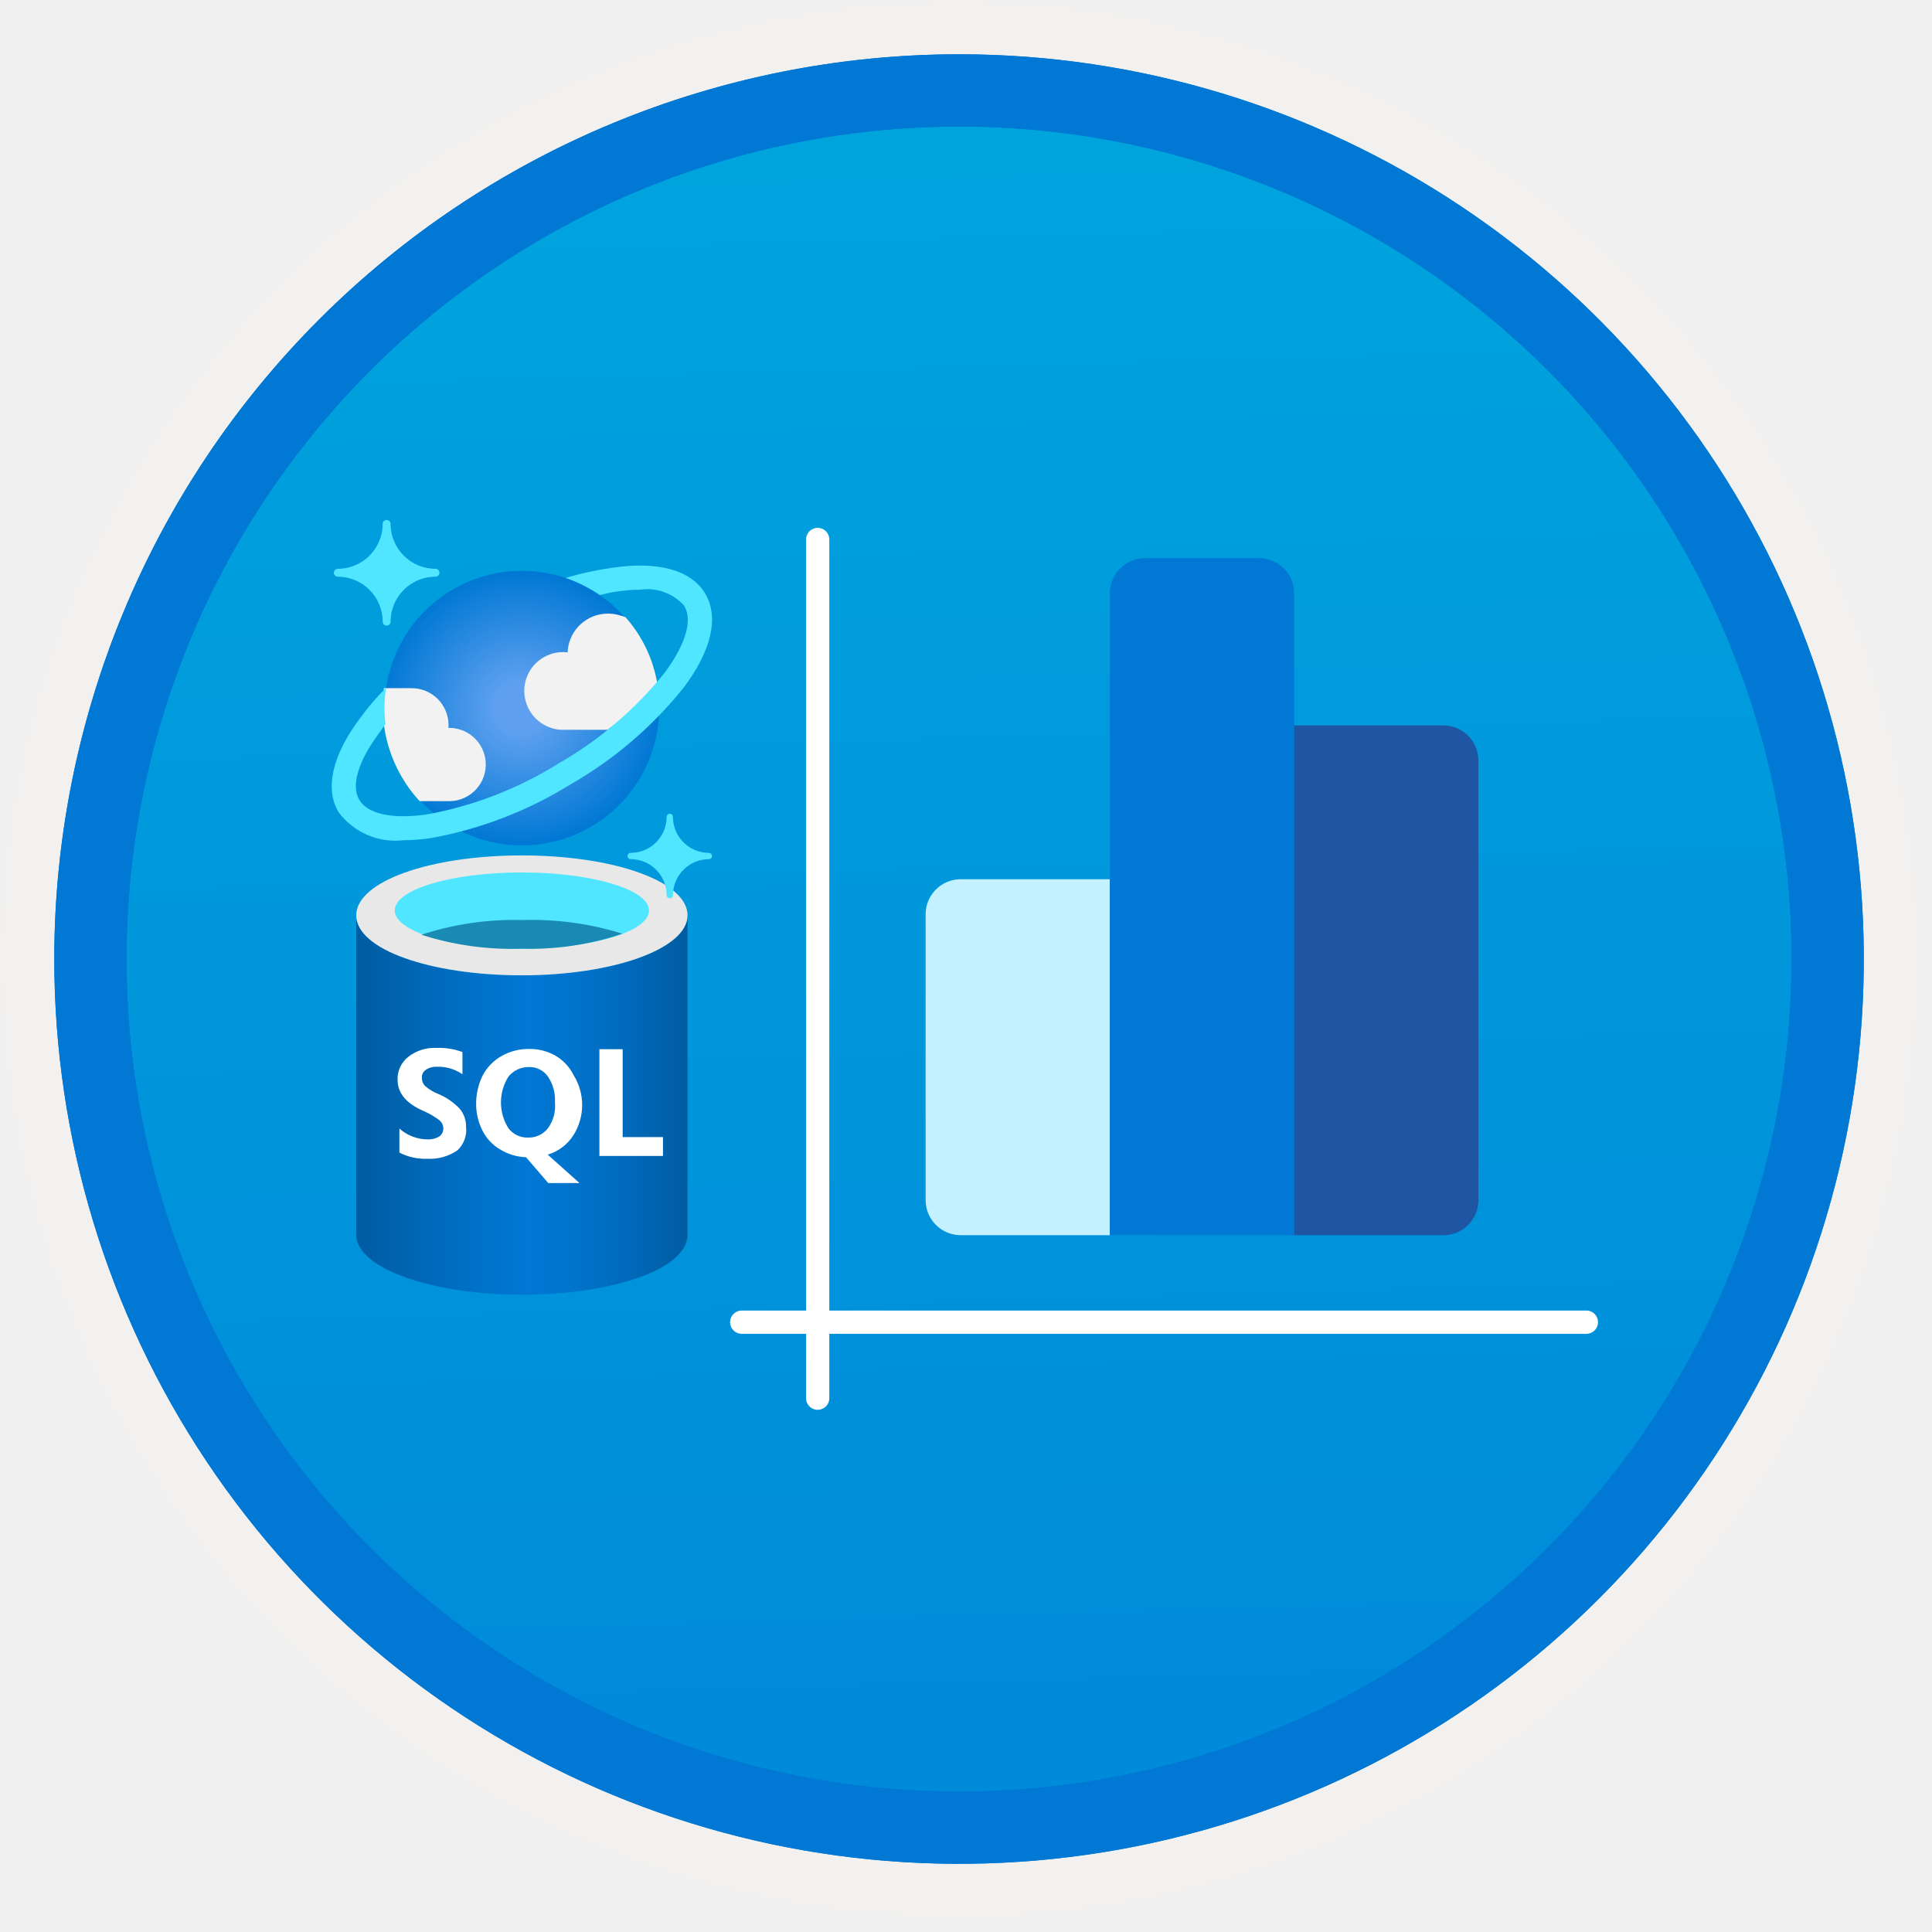
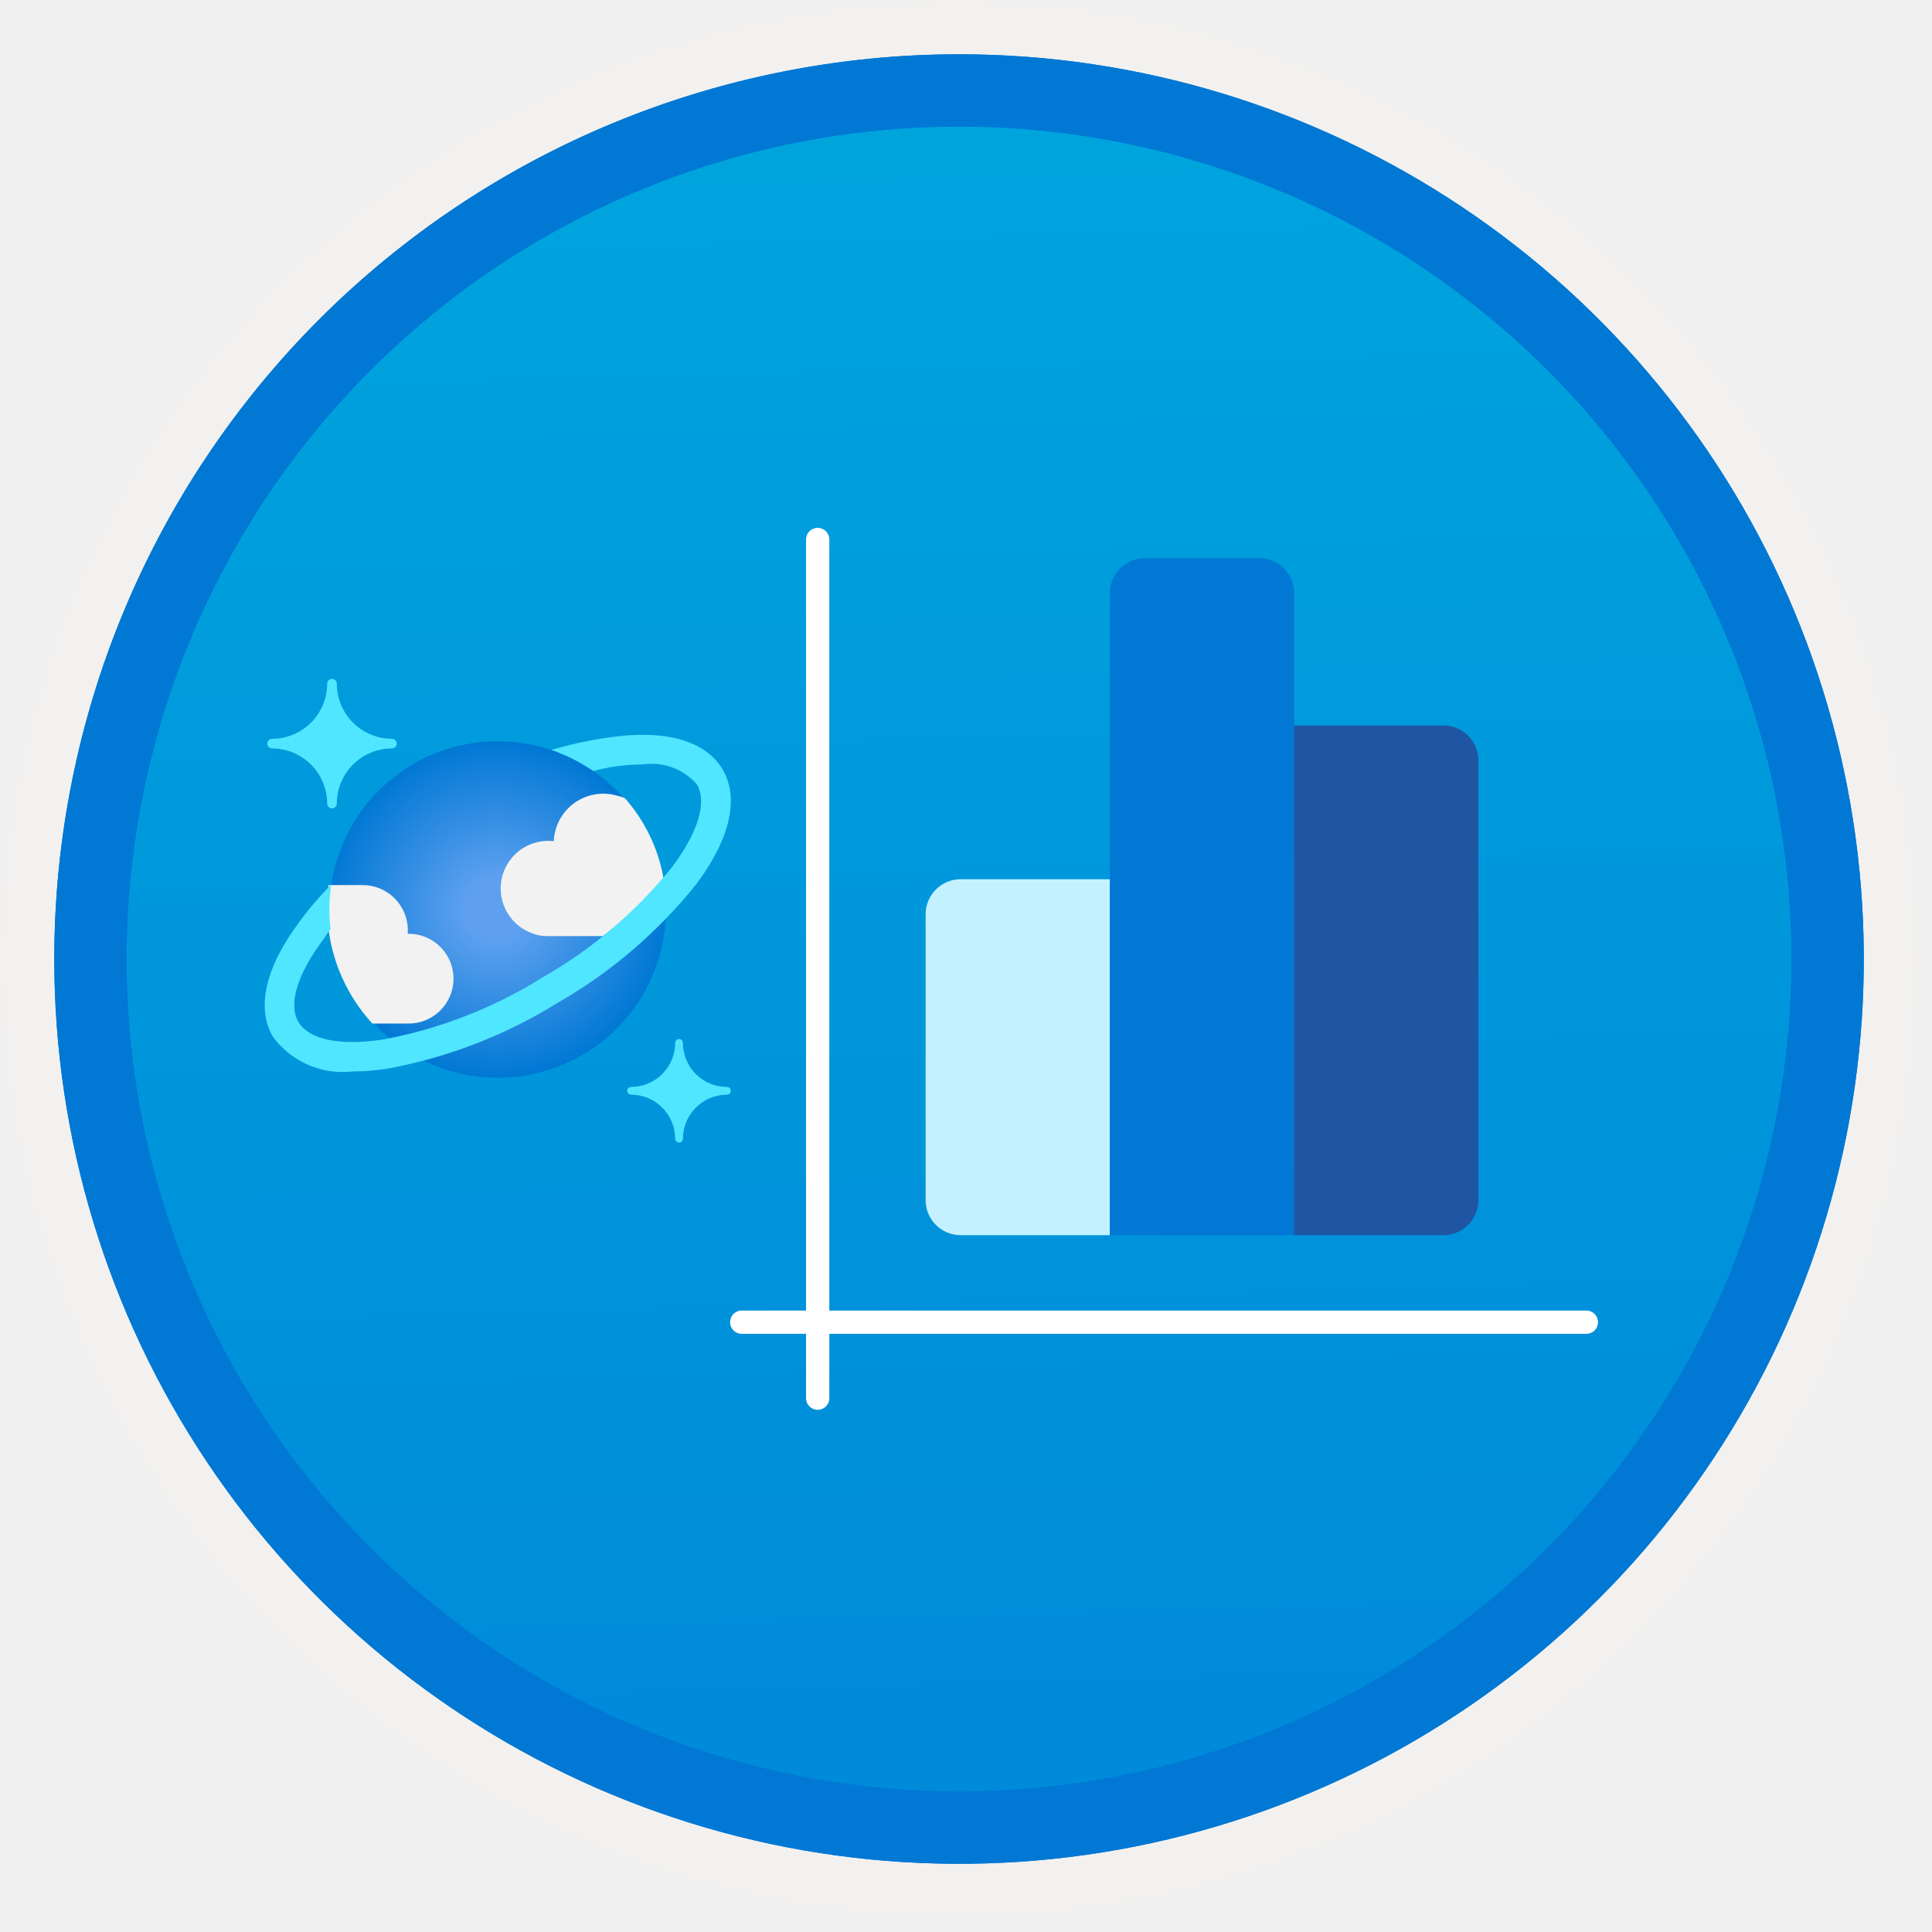
<svg xmlns="http://www.w3.org/2000/svg" width="100" height="100" viewBox="0 0 100 100" fill="none">
-   <g clip-path="url(#clip0_404_859)">
-     <path d="M49.64 96.45C40.382 96.45 31.332 93.704 23.634 88.561C15.936 83.417 9.936 76.107 6.393 67.553C2.85 59 1.923 49.588 3.73 40.508C5.536 31.427 9.994 23.087 16.54 16.54C23.087 9.994 31.428 5.535 40.508 3.729C49.588 1.923 59 2.85 67.553 6.393C76.107 9.936 83.418 15.936 88.561 23.634C93.705 31.331 96.45 40.382 96.45 49.64C96.451 55.787 95.24 61.874 92.888 67.554C90.535 73.233 87.088 78.394 82.741 82.74C78.394 87.087 73.234 90.535 67.554 92.888C61.875 95.24 55.787 96.45 49.64 96.45V96.45Z" fill="url(#paint0_linear_404_859)" />
+   <g clip-path="url(#clip0_416_4414)">
+     <path d="M49.64 96.45C40.382 96.45 31.332 93.704 23.634 88.561C15.936 83.417 9.936 76.107 6.393 67.553C2.85 59 1.923 49.588 3.73 40.508C5.536 31.427 9.994 23.087 16.54 16.54C23.087 9.994 31.428 5.535 40.508 3.729C49.588 1.923 59 2.85 67.553 6.393C76.107 9.936 83.418 15.936 88.561 23.634C93.705 31.331 96.45 40.382 96.45 49.64C96.451 55.787 95.24 61.874 92.888 67.554C90.535 73.233 87.088 78.394 82.741 82.74C78.394 87.087 73.234 90.535 67.554 92.888C61.875 95.24 55.787 96.45 49.64 96.45V96.45Z" fill="url(#paint0_linear_416_4414)" />
    <path fill-rule="evenodd" clip-rule="evenodd" d="M95.54 49.64C95.54 58.718 92.848 67.592 87.805 75.141C82.761 82.689 75.592 88.572 67.205 92.046C58.818 95.52 49.589 96.429 40.685 94.658C31.782 92.887 23.603 88.515 17.184 82.096C10.765 75.677 6.393 67.498 4.622 58.594C2.851 49.691 3.76 40.462 7.234 32.075C10.708 23.688 16.591 16.519 24.139 11.475C31.688 6.432 40.562 3.74 49.64 3.74C55.668 3.74 61.636 4.927 67.205 7.234C72.774 9.54 77.834 12.921 82.096 17.184C86.359 21.446 89.739 26.506 92.046 32.075C94.353 37.644 95.54 43.612 95.54 49.64V49.64ZM49.64 -0C59.458 -0 69.055 2.911 77.219 8.366C85.382 13.82 91.744 21.573 95.501 30.643C99.258 39.714 100.242 49.695 98.326 59.324C96.411 68.953 91.683 77.798 84.741 84.741C77.799 91.683 68.954 96.411 59.324 98.326C49.695 100.241 39.714 99.258 30.644 95.501C21.573 91.744 13.82 85.382 8.366 77.218C2.911 69.055 -1.61629e-06 59.458 3.61524e-07 49.64C-0.001 43.121 1.283 36.666 3.777 30.642C6.271 24.62 9.928 19.147 14.537 14.537C19.147 9.928 24.62 6.271 30.643 3.777C36.666 1.283 43.121 -0.001 49.64 -0V-0Z" fill="#F2F1F0" />
    <path fill-rule="evenodd" clip-rule="evenodd" d="M92.73 49.64C92.73 58.162 90.202 66.493 85.468 73.579C80.733 80.666 74.003 86.189 66.129 89.45C58.256 92.711 49.592 93.565 41.233 91.902C32.874 90.239 25.197 86.135 19.17 80.109C13.144 74.083 9.04 66.405 7.378 58.046C5.715 49.688 6.568 41.024 9.83 33.15C13.091 25.276 18.614 18.547 25.7 13.812C32.786 9.077 41.117 6.55 49.64 6.55C55.298 6.55 60.902 7.664 66.13 9.829C71.358 11.995 76.108 15.169 80.11 19.17C84.111 23.171 87.285 27.922 89.45 33.15C91.616 38.378 92.73 43.981 92.73 49.64ZM49.64 2.81C58.902 2.81 67.956 5.557 75.657 10.702C83.358 15.848 89.36 23.162 92.905 31.719C96.449 40.276 97.377 49.692 95.57 58.776C93.763 67.86 89.303 76.204 82.753 82.754C76.204 89.303 67.86 93.763 58.776 95.57C49.691 97.377 40.276 96.45 31.718 92.905C23.161 89.361 15.848 83.359 10.702 75.657C5.556 67.956 2.81 58.902 2.81 49.64C2.811 37.22 7.745 25.31 16.527 16.527C25.309 7.745 37.22 2.811 49.64 2.81V2.81Z" fill="#0078D4" />
    <path fill-rule="evenodd" clip-rule="evenodd" d="M92.73 49.64C92.73 58.162 90.202 66.493 85.468 73.579C80.733 80.665 74.003 86.189 66.129 89.45C58.256 92.711 49.592 93.565 41.233 91.902C32.874 90.239 25.197 86.135 19.17 80.109C13.144 74.083 9.04 66.405 7.378 58.046C5.715 49.688 6.568 41.024 9.83 33.15C13.091 25.276 18.614 18.547 25.7 13.812C32.786 9.077 41.117 6.55 49.64 6.55C55.298 6.55 60.902 7.664 66.13 9.829C71.358 11.995 76.108 15.169 80.11 19.17C84.111 23.171 87.285 27.922 89.45 33.15C91.616 38.378 92.73 43.981 92.73 49.64V49.64ZM49.64 2.81C58.902 2.81 67.956 5.556 75.657 10.702C83.358 15.848 89.36 23.162 92.905 31.719C96.449 40.276 97.377 49.692 95.57 58.776C93.763 67.86 89.303 76.204 82.753 82.754C76.204 89.303 67.86 93.763 58.776 95.57C49.691 97.377 40.276 96.45 31.718 92.905C23.161 89.361 15.848 83.358 10.702 75.657C5.556 67.956 2.81 58.902 2.81 49.64C2.811 37.22 7.745 25.309 16.527 16.527C25.309 7.745 37.22 2.811 49.64 2.81V2.81Z" fill="#0078D4" />
-     <path d="M27.012 50.482C22.278 50.482 18.439 49.144 18.439 47.379V63.91C18.439 65.609 22.211 66.987 26.892 67.013H27.012C31.747 67.013 35.586 65.676 35.586 63.91V47.379C35.586 49.104 31.747 50.482 27.012 50.482Z" fill="url(#paint1_linear_404_859)" />
-     <path d="M35.586 47.379C35.586 49.104 31.747 50.482 27.012 50.482C22.278 50.482 18.439 49.144 18.439 47.379C18.439 45.613 22.278 44.276 27.012 44.276C31.747 44.276 35.586 45.613 35.586 47.379Z" fill="#E8E8E8" />
-     <path d="M33.593 47.125C33.593 48.221 30.637 49.104 27.012 49.104C23.388 49.104 20.432 48.221 20.432 47.125C20.432 46.028 23.388 45.158 27.012 45.158C30.637 45.158 33.593 46.041 33.593 47.125Z" fill="#50E6FF" />
-     <path d="M27.013 47.62C25.247 47.574 23.488 47.832 21.81 48.382C23.489 48.921 25.25 49.166 27.013 49.104C28.779 49.156 30.541 48.893 32.216 48.328C30.533 47.804 28.774 47.565 27.013 47.62V47.62Z" fill="#198AB3" />
-     <path d="M32.229 58.855V54.307H31.025V59.831H34.316V58.855L32.229 58.855ZM22.679 56.621C22.43 56.521 22.2 56.381 21.997 56.206C21.943 56.149 21.901 56.082 21.873 56.009C21.846 55.935 21.833 55.857 21.836 55.778C21.832 55.7 21.849 55.622 21.884 55.551C21.919 55.481 21.972 55.421 22.037 55.377C22.201 55.263 22.399 55.207 22.599 55.217C23.075 55.195 23.545 55.332 23.936 55.605V54.454C23.509 54.295 23.054 54.222 22.599 54.24C22.074 54.212 21.557 54.374 21.141 54.695C20.96 54.835 20.814 55.016 20.716 55.222C20.619 55.429 20.572 55.657 20.579 55.885C20.579 56.568 21.007 57.102 21.917 57.504C22.212 57.629 22.491 57.791 22.746 57.985C22.808 58.038 22.859 58.103 22.893 58.177C22.928 58.251 22.946 58.332 22.947 58.413C22.947 58.495 22.927 58.575 22.89 58.647C22.853 58.719 22.799 58.781 22.733 58.828C22.55 58.934 22.341 58.986 22.131 58.975C21.593 58.971 21.075 58.771 20.673 58.413V59.657C21.114 59.885 21.607 59.995 22.104 59.978C22.665 60.011 23.22 59.856 23.682 59.537C23.845 59.382 23.97 59.192 24.047 58.98C24.123 58.769 24.15 58.543 24.123 58.32C24.13 57.977 24.011 57.644 23.789 57.383C23.477 57.054 23.098 56.794 22.679 56.621V56.621ZM29.688 58.748C29.978 58.282 30.132 57.745 30.132 57.196C30.132 56.648 29.978 56.11 29.688 55.645C29.479 55.227 29.154 54.879 28.751 54.642C28.344 54.41 27.882 54.291 27.414 54.294C26.909 54.283 26.41 54.407 25.969 54.655C25.556 54.885 25.218 55.229 24.993 55.645C24.756 56.117 24.637 56.641 24.645 57.169C24.648 57.634 24.758 58.092 24.966 58.507C25.17 58.92 25.491 59.264 25.889 59.497C26.293 59.743 26.754 59.881 27.227 59.898L28.377 61.235H29.995L28.35 59.764C28.904 59.598 29.379 59.237 29.688 58.748H29.688ZM28.35 58.413C28.228 58.565 28.073 58.685 27.897 58.767C27.72 58.848 27.528 58.887 27.334 58.881C27.138 58.888 26.944 58.847 26.767 58.764C26.59 58.68 26.436 58.555 26.317 58.4C26.064 58 25.929 57.536 25.929 57.062C25.929 56.589 26.064 56.125 26.317 55.725C26.443 55.57 26.602 55.445 26.783 55.359C26.963 55.273 27.16 55.229 27.36 55.23C27.556 55.222 27.75 55.263 27.925 55.349C28.101 55.435 28.251 55.565 28.363 55.725C28.627 56.119 28.754 56.589 28.725 57.062C28.771 57.544 28.638 58.025 28.35 58.413H28.35Z" fill="white" />
-     <path d="M20.012 32.379C19.986 32.379 19.959 32.374 19.934 32.364C19.91 32.354 19.887 32.339 19.869 32.32C19.85 32.301 19.835 32.279 19.824 32.255C19.814 32.23 19.808 32.204 19.808 32.177V32.175C19.808 31.558 19.562 30.967 19.126 30.531C18.69 30.095 18.099 29.85 17.482 29.849C17.428 29.849 17.377 29.827 17.338 29.789C17.3 29.751 17.279 29.7 17.278 29.646C17.278 29.619 17.284 29.593 17.294 29.568C17.304 29.543 17.319 29.521 17.338 29.502C17.357 29.483 17.379 29.468 17.404 29.458C17.429 29.448 17.455 29.442 17.482 29.442V29.442C18.099 29.441 18.69 29.196 19.126 28.759C19.562 28.323 19.808 27.732 19.808 27.115C19.808 27.088 19.813 27.062 19.823 27.037C19.833 27.012 19.848 26.99 19.867 26.971C19.886 26.952 19.908 26.937 19.932 26.927C19.957 26.917 19.983 26.911 20.01 26.911H20.012C20.039 26.911 20.065 26.916 20.09 26.926C20.114 26.936 20.137 26.951 20.156 26.97C20.175 26.988 20.19 27.011 20.2 27.035C20.21 27.06 20.216 27.086 20.216 27.113V27.115C20.217 27.732 20.462 28.323 20.898 28.759C21.334 29.195 21.925 29.44 22.542 29.441C22.596 29.441 22.648 29.462 22.686 29.5C22.724 29.537 22.746 29.589 22.746 29.643V29.645C22.746 29.699 22.725 29.75 22.688 29.788C22.65 29.827 22.598 29.848 22.545 29.849H22.542C21.925 29.849 21.334 30.095 20.898 30.531C20.462 30.967 20.217 31.558 20.216 32.175C20.216 32.229 20.194 32.281 20.156 32.319C20.118 32.357 20.066 32.378 20.012 32.379V32.379Z" fill="#50E6FF" />
-     <path d="M34.668 46.494C34.624 46.494 34.583 46.477 34.552 46.446C34.522 46.415 34.505 46.374 34.505 46.33V46.33C34.504 45.837 34.308 45.364 33.959 45.015C33.61 44.666 33.137 44.47 32.644 44.47C32.601 44.47 32.559 44.453 32.529 44.422C32.498 44.392 32.481 44.351 32.48 44.307V44.307C32.48 44.286 32.485 44.265 32.493 44.245C32.501 44.225 32.513 44.207 32.528 44.192C32.543 44.177 32.561 44.165 32.581 44.157C32.601 44.148 32.622 44.144 32.644 44.144V44.144C33.137 44.144 33.61 43.948 33.959 43.599C34.308 43.25 34.504 42.777 34.505 42.283C34.505 42.24 34.522 42.199 34.552 42.168C34.583 42.137 34.624 42.12 34.668 42.12V42.12C34.711 42.12 34.753 42.137 34.783 42.168C34.814 42.199 34.831 42.24 34.831 42.283V42.283C34.831 42.777 35.028 43.25 35.376 43.599C35.725 43.948 36.198 44.144 36.692 44.144C36.735 44.145 36.776 44.162 36.807 44.192C36.837 44.223 36.854 44.264 36.854 44.307C36.854 44.35 36.837 44.392 36.807 44.422C36.777 44.453 36.736 44.47 36.692 44.471H36.692C36.199 44.471 35.726 44.668 35.377 45.017C35.028 45.365 34.832 45.838 34.831 46.332C34.831 46.375 34.813 46.416 34.783 46.446C34.752 46.477 34.711 46.494 34.668 46.494V46.494Z" fill="#50E6FF" />
-     <path d="M33.925 35C34.251 36.367 34.165 37.8 33.677 39.118C33.189 40.437 32.321 41.58 31.183 42.405C30.046 43.23 28.689 43.699 27.284 43.752C25.88 43.806 24.491 43.442 23.293 42.706C22.096 41.971 21.143 40.896 20.556 39.619C19.969 38.342 19.774 36.92 19.995 35.532C20.217 34.144 20.845 32.853 21.8 31.822C22.755 30.791 23.995 30.066 25.362 29.74H25.362C27.195 29.302 29.127 29.61 30.733 30.597C32.338 31.583 33.487 33.167 33.925 35Z" fill="url(#paint2_radial_404_859)" />
-     <path d="M23.202 41.467C23.704 41.479 24.191 41.292 24.555 40.946C24.919 40.599 25.131 40.123 25.144 39.621C25.157 39.119 24.97 38.632 24.625 38.267C24.279 37.902 23.803 37.689 23.301 37.675C23.27 37.674 23.239 37.674 23.208 37.675C23.213 37.621 23.216 37.567 23.216 37.513C23.211 37.007 23.006 36.523 22.646 36.168C22.285 35.813 21.799 35.615 21.293 35.619H19.871C19.732 36.669 19.825 37.738 20.144 38.748C20.463 39.759 21 40.687 21.718 41.467H23.202Z" fill="#F2F2F2" />
-     <path d="M34.013 35.33C34.014 35.313 34.011 35.295 34.004 35.279C33.775 34.04 33.212 32.887 32.376 31.945C32.268 31.901 32.156 31.866 32.042 31.84C31.738 31.753 31.418 31.737 31.106 31.792C30.794 31.846 30.499 31.971 30.243 32.157C29.986 32.342 29.775 32.583 29.626 32.862C29.476 33.141 29.392 33.45 29.379 33.766C29.302 33.757 29.224 33.752 29.147 33.751C28.673 33.751 28.214 33.918 27.851 34.224C27.488 34.529 27.245 34.953 27.165 35.421C27.084 35.888 27.172 36.369 27.411 36.778C27.651 37.188 28.027 37.499 28.474 37.658C28.674 37.736 28.886 37.775 29.101 37.773H31.451C32.395 37.059 33.254 36.239 34.013 35.33V35.33Z" fill="#F2F2F2" />
-     <path d="M36.498 30.718C35.769 29.506 34.066 29.034 31.686 29.388C30.871 29.503 30.065 29.678 29.276 29.911C29.902 30.128 30.497 30.426 31.045 30.799C31.324 30.738 31.604 30.665 31.873 30.625C32.295 30.559 32.722 30.524 33.15 30.521C33.568 30.461 33.995 30.506 34.391 30.653C34.787 30.8 35.14 31.043 35.418 31.361V31.361C35.862 32.1 35.488 33.363 34.392 34.835C32.87 36.73 31.005 38.321 28.893 39.526C26.829 40.814 24.542 41.702 22.15 42.145C20.339 42.416 19.044 42.145 18.601 41.408C18.157 40.672 18.531 39.405 19.627 37.94C19.762 37.758 19.796 37.669 19.95 37.486C19.877 36.859 19.887 36.224 19.98 35.599C19.487 36.092 19.035 36.623 18.625 37.188C17.19 39.106 16.801 40.832 17.528 42.044C17.913 42.558 18.425 42.962 19.014 43.216C19.604 43.469 20.249 43.564 20.886 43.49C21.372 43.488 21.856 43.449 22.335 43.374C24.889 42.908 27.331 41.965 29.536 40.595C31.788 39.307 33.776 37.605 35.396 35.579C36.836 33.656 37.225 31.932 36.498 30.718Z" fill="#50E6FF" />
+     <path d="M17.184 41.84C17.151 41.84 17.119 41.834 17.089 41.822C17.059 41.809 17.031 41.791 17.008 41.768C16.985 41.745 16.966 41.718 16.954 41.688C16.941 41.658 16.934 41.626 16.934 41.593V41.59C16.933 40.834 16.632 40.11 16.098 39.575C15.563 39.041 14.839 38.74 14.083 38.739C14.017 38.739 13.954 38.713 13.907 38.666C13.86 38.62 13.834 38.556 13.833 38.49C13.833 38.458 13.84 38.425 13.852 38.395C13.865 38.365 13.883 38.337 13.906 38.314C13.93 38.291 13.957 38.272 13.988 38.26C14.018 38.247 14.05 38.241 14.083 38.241V38.241C14.839 38.24 15.564 37.939 16.098 37.404C16.633 36.869 16.933 36.144 16.934 35.388C16.934 35.356 16.94 35.323 16.953 35.293C16.965 35.263 16.983 35.235 17.006 35.212C17.029 35.189 17.056 35.17 17.086 35.158C17.116 35.145 17.148 35.139 17.181 35.138H17.184C17.217 35.138 17.249 35.144 17.279 35.157C17.309 35.169 17.337 35.187 17.36 35.21C17.383 35.233 17.402 35.26 17.414 35.29C17.427 35.32 17.434 35.353 17.434 35.385V35.388C17.435 36.144 17.736 36.869 18.27 37.403C18.805 37.938 19.529 38.238 20.285 38.239C20.351 38.239 20.414 38.265 20.461 38.311C20.508 38.357 20.534 38.42 20.535 38.486V38.489C20.535 38.555 20.509 38.618 20.463 38.665C20.417 38.712 20.354 38.739 20.288 38.739H20.285C19.529 38.74 18.804 39.04 18.27 39.575C17.735 40.109 17.434 40.834 17.434 41.59C17.433 41.656 17.407 41.719 17.36 41.766C17.313 41.813 17.25 41.839 17.184 41.84V41.84Z" fill="#50E6FF" />
+     <path d="M35.147 59.14C35.094 59.14 35.043 59.119 35.005 59.081C34.968 59.044 34.947 58.993 34.947 58.94V58.94C34.946 58.335 34.705 57.755 34.278 57.328C33.85 56.9 33.271 56.66 32.666 56.659C32.613 56.659 32.562 56.638 32.525 56.601C32.487 56.564 32.466 56.513 32.466 56.46V56.46C32.466 56.434 32.471 56.408 32.481 56.384C32.491 56.359 32.506 56.337 32.524 56.319C32.543 56.3 32.565 56.285 32.589 56.275C32.614 56.265 32.64 56.26 32.666 56.26V56.26C33.271 56.26 33.85 56.019 34.278 55.592C34.706 55.164 34.946 54.584 34.947 53.98C34.947 53.926 34.968 53.876 35.005 53.838C35.043 53.8 35.094 53.779 35.147 53.779V53.779C35.2 53.779 35.251 53.8 35.288 53.838C35.326 53.876 35.347 53.926 35.347 53.98V53.98C35.347 54.584 35.588 55.164 36.015 55.592C36.443 56.019 37.023 56.26 37.627 56.26C37.68 56.261 37.731 56.282 37.768 56.319C37.805 56.356 37.826 56.407 37.826 56.46C37.827 56.513 37.806 56.563 37.769 56.601C37.731 56.639 37.681 56.66 37.628 56.66H37.627C37.023 56.661 36.443 56.902 36.016 57.329C35.588 57.757 35.347 58.336 35.347 58.941C35.346 58.994 35.325 59.044 35.288 59.082C35.25 59.119 35.2 59.14 35.147 59.14V59.14Z" fill="#50E6FF" />
+     <path d="M34.236 45.053C34.636 46.728 34.53 48.485 33.932 50.1C33.334 51.716 32.271 53.118 30.876 54.129C29.481 55.14 27.818 55.714 26.097 55.78C24.375 55.846 22.673 55.4 21.205 54.498C19.738 53.596 18.57 52.279 17.851 50.714C17.131 49.149 16.892 47.406 17.163 45.705C17.435 44.004 18.204 42.421 19.375 41.158C20.546 39.894 22.065 39.006 23.741 38.605H23.741C25.987 38.069 28.355 38.447 30.323 39.656C32.291 40.865 33.699 42.806 34.236 45.053Z" fill="url(#paint1_radial_416_4414)" />
+     <path d="M21.094 52.979C21.709 52.994 22.305 52.764 22.751 52.34C23.198 51.915 23.457 51.331 23.473 50.716C23.489 50.101 23.261 49.504 22.837 49.057C22.414 48.61 21.831 48.349 21.215 48.331C21.177 48.33 21.139 48.33 21.101 48.331C21.108 48.265 21.111 48.199 21.111 48.133C21.105 47.512 20.854 46.92 20.412 46.484C19.97 46.049 19.374 45.807 18.753 45.811H17.011C16.84 47.098 16.954 48.408 17.346 49.647C17.737 50.885 18.395 52.023 19.274 52.979H21.094Z" fill="#F2F2F2" />
+     <path d="M34.343 45.457C34.345 45.436 34.341 45.415 34.333 45.395C34.052 43.876 33.362 42.463 32.338 41.308C32.205 41.254 32.068 41.211 31.928 41.18C31.555 41.074 31.163 41.053 30.781 41.12C30.399 41.187 30.037 41.34 29.723 41.568C29.408 41.795 29.15 42.09 28.966 42.432C28.783 42.774 28.679 43.153 28.663 43.54C28.569 43.529 28.474 43.523 28.38 43.522C27.798 43.522 27.236 43.727 26.791 44.101C26.347 44.476 26.049 44.995 25.95 45.568C25.851 46.141 25.958 46.73 26.252 47.232C26.546 47.734 27.007 48.116 27.555 48.31C27.8 48.406 28.06 48.454 28.323 48.452H31.204C32.361 47.576 33.414 46.572 34.343 45.457V45.457Z" fill="#F2F2F2" />
+     <path d="M37.389 39.805C36.496 38.319 34.409 37.74 31.492 38.174C30.493 38.316 29.506 38.53 28.538 38.816C29.306 39.081 30.035 39.447 30.706 39.904C31.048 39.829 31.392 39.739 31.721 39.69C32.239 39.609 32.762 39.567 33.286 39.563C33.799 39.49 34.322 39.545 34.807 39.725C35.293 39.904 35.726 40.203 36.066 40.592V40.592C36.61 41.498 36.152 43.046 34.809 44.85C32.943 47.172 30.657 49.123 28.069 50.599C25.54 52.178 22.736 53.267 19.804 53.809C17.584 54.142 15.998 53.809 15.454 52.907C14.911 52.004 15.369 50.452 16.712 48.656C16.878 48.434 16.919 48.324 17.108 48.1C17.019 47.331 17.031 46.553 17.144 45.787C16.541 46.391 15.986 47.042 15.484 47.734C13.726 50.085 13.249 52.2 14.14 53.686C14.611 54.316 15.239 54.811 15.961 55.122C16.683 55.433 17.474 55.549 18.256 55.459C18.85 55.455 19.444 55.408 20.031 55.316C23.161 54.745 26.155 53.59 28.857 51.91C31.617 50.331 34.053 48.245 36.04 45.763C37.804 43.405 38.28 41.292 37.389 39.805Z" fill="#50E6FF" />
    <path d="M82.11 68.436H42.323M42.323 68.436V27.924M42.323 68.436V72.369M42.323 68.436H38.391" stroke="white" stroke-width="1.204" stroke-miterlimit="10" stroke-linecap="round" />
    <path d="M49.724 45.509H57.447V63.933H49.724C49.243 63.933 48.781 63.742 48.441 63.401C48.101 63.061 47.91 62.6 47.91 62.119V47.323C47.91 46.842 48.101 46.381 48.441 46.041C48.781 45.7 49.243 45.509 49.724 45.509Z" fill="#C3F1FF" />
    <path d="M65.171 28.887H59.261C59.023 28.887 58.787 28.934 58.567 29.026C58.347 29.117 58.147 29.25 57.979 29.419C57.81 29.587 57.677 29.787 57.586 30.007C57.494 30.227 57.447 30.463 57.447 30.701V63.933H66.985V30.701C66.985 30.22 66.794 29.759 66.454 29.419C66.114 29.079 65.652 28.887 65.171 28.887V28.887Z" fill="#0078D4" />
    <path d="M74.709 63.933C74.947 63.933 75.183 63.886 75.403 63.795C75.623 63.704 75.823 63.57 75.992 63.401C76.16 63.233 76.294 63.033 76.385 62.813C76.476 62.593 76.523 62.357 76.523 62.119V39.364C76.523 38.883 76.332 38.422 75.992 38.081C75.651 37.741 75.19 37.55 74.709 37.55H66.985V63.933H74.709Z" fill="#1F56A3" />
  </g>
  <defs>
-     <linearGradient id="paint0_linear_404_859" x1="47.87" y1="-15.153" x2="51.852" y2="130.615" gradientUnits="userSpaceOnUse">
+     <linearGradient id="paint0_linear_416_4414" x1="47.87" y1="-15.153" x2="51.852" y2="130.615" gradientUnits="userSpaceOnUse">
      <stop stop-color="#00ABDE" />
      <stop offset="1" stop-color="#007ED8" />
    </linearGradient>
-     <linearGradient id="paint1_linear_404_859" x1="18.439" y1="57.196" x2="35.586" y2="57.196" gradientUnits="userSpaceOnUse">
-       <stop stop-color="#005BA1" />
-       <stop offset="0.07" stop-color="#0060A9" />
-       <stop offset="0.36" stop-color="#0071C8" />
-       <stop offset="0.52" stop-color="#0078D4" />
-       <stop offset="0.64" stop-color="#0074CD" />
-       <stop offset="0.82" stop-color="#006ABB" />
-       <stop offset="1" stop-color="#005BA1" />
-     </linearGradient>
-     <radialGradient id="paint2_radial_404_859" cx="0" cy="0" r="1" gradientUnits="userSpaceOnUse" gradientTransform="translate(26.9583 36.6515) scale(7.14367 7.08161)">
+     <radialGradient id="paint1_radial_416_4414" cx="0" cy="0" r="1" gradientUnits="userSpaceOnUse" gradientTransform="translate(25.6973 47.0767) scale(8.75557 8.67951)">
      <stop offset="0.183" stop-color="#5EA0EF" />
      <stop offset="1" stop-color="#0078D4" />
    </radialGradient>
-     <clipPath id="clip0_404_859">
+     <clipPath id="clip0_416_4414">
      <rect width="99.28" height="99.28" fill="white" />
    </clipPath>
  </defs>
</svg>
